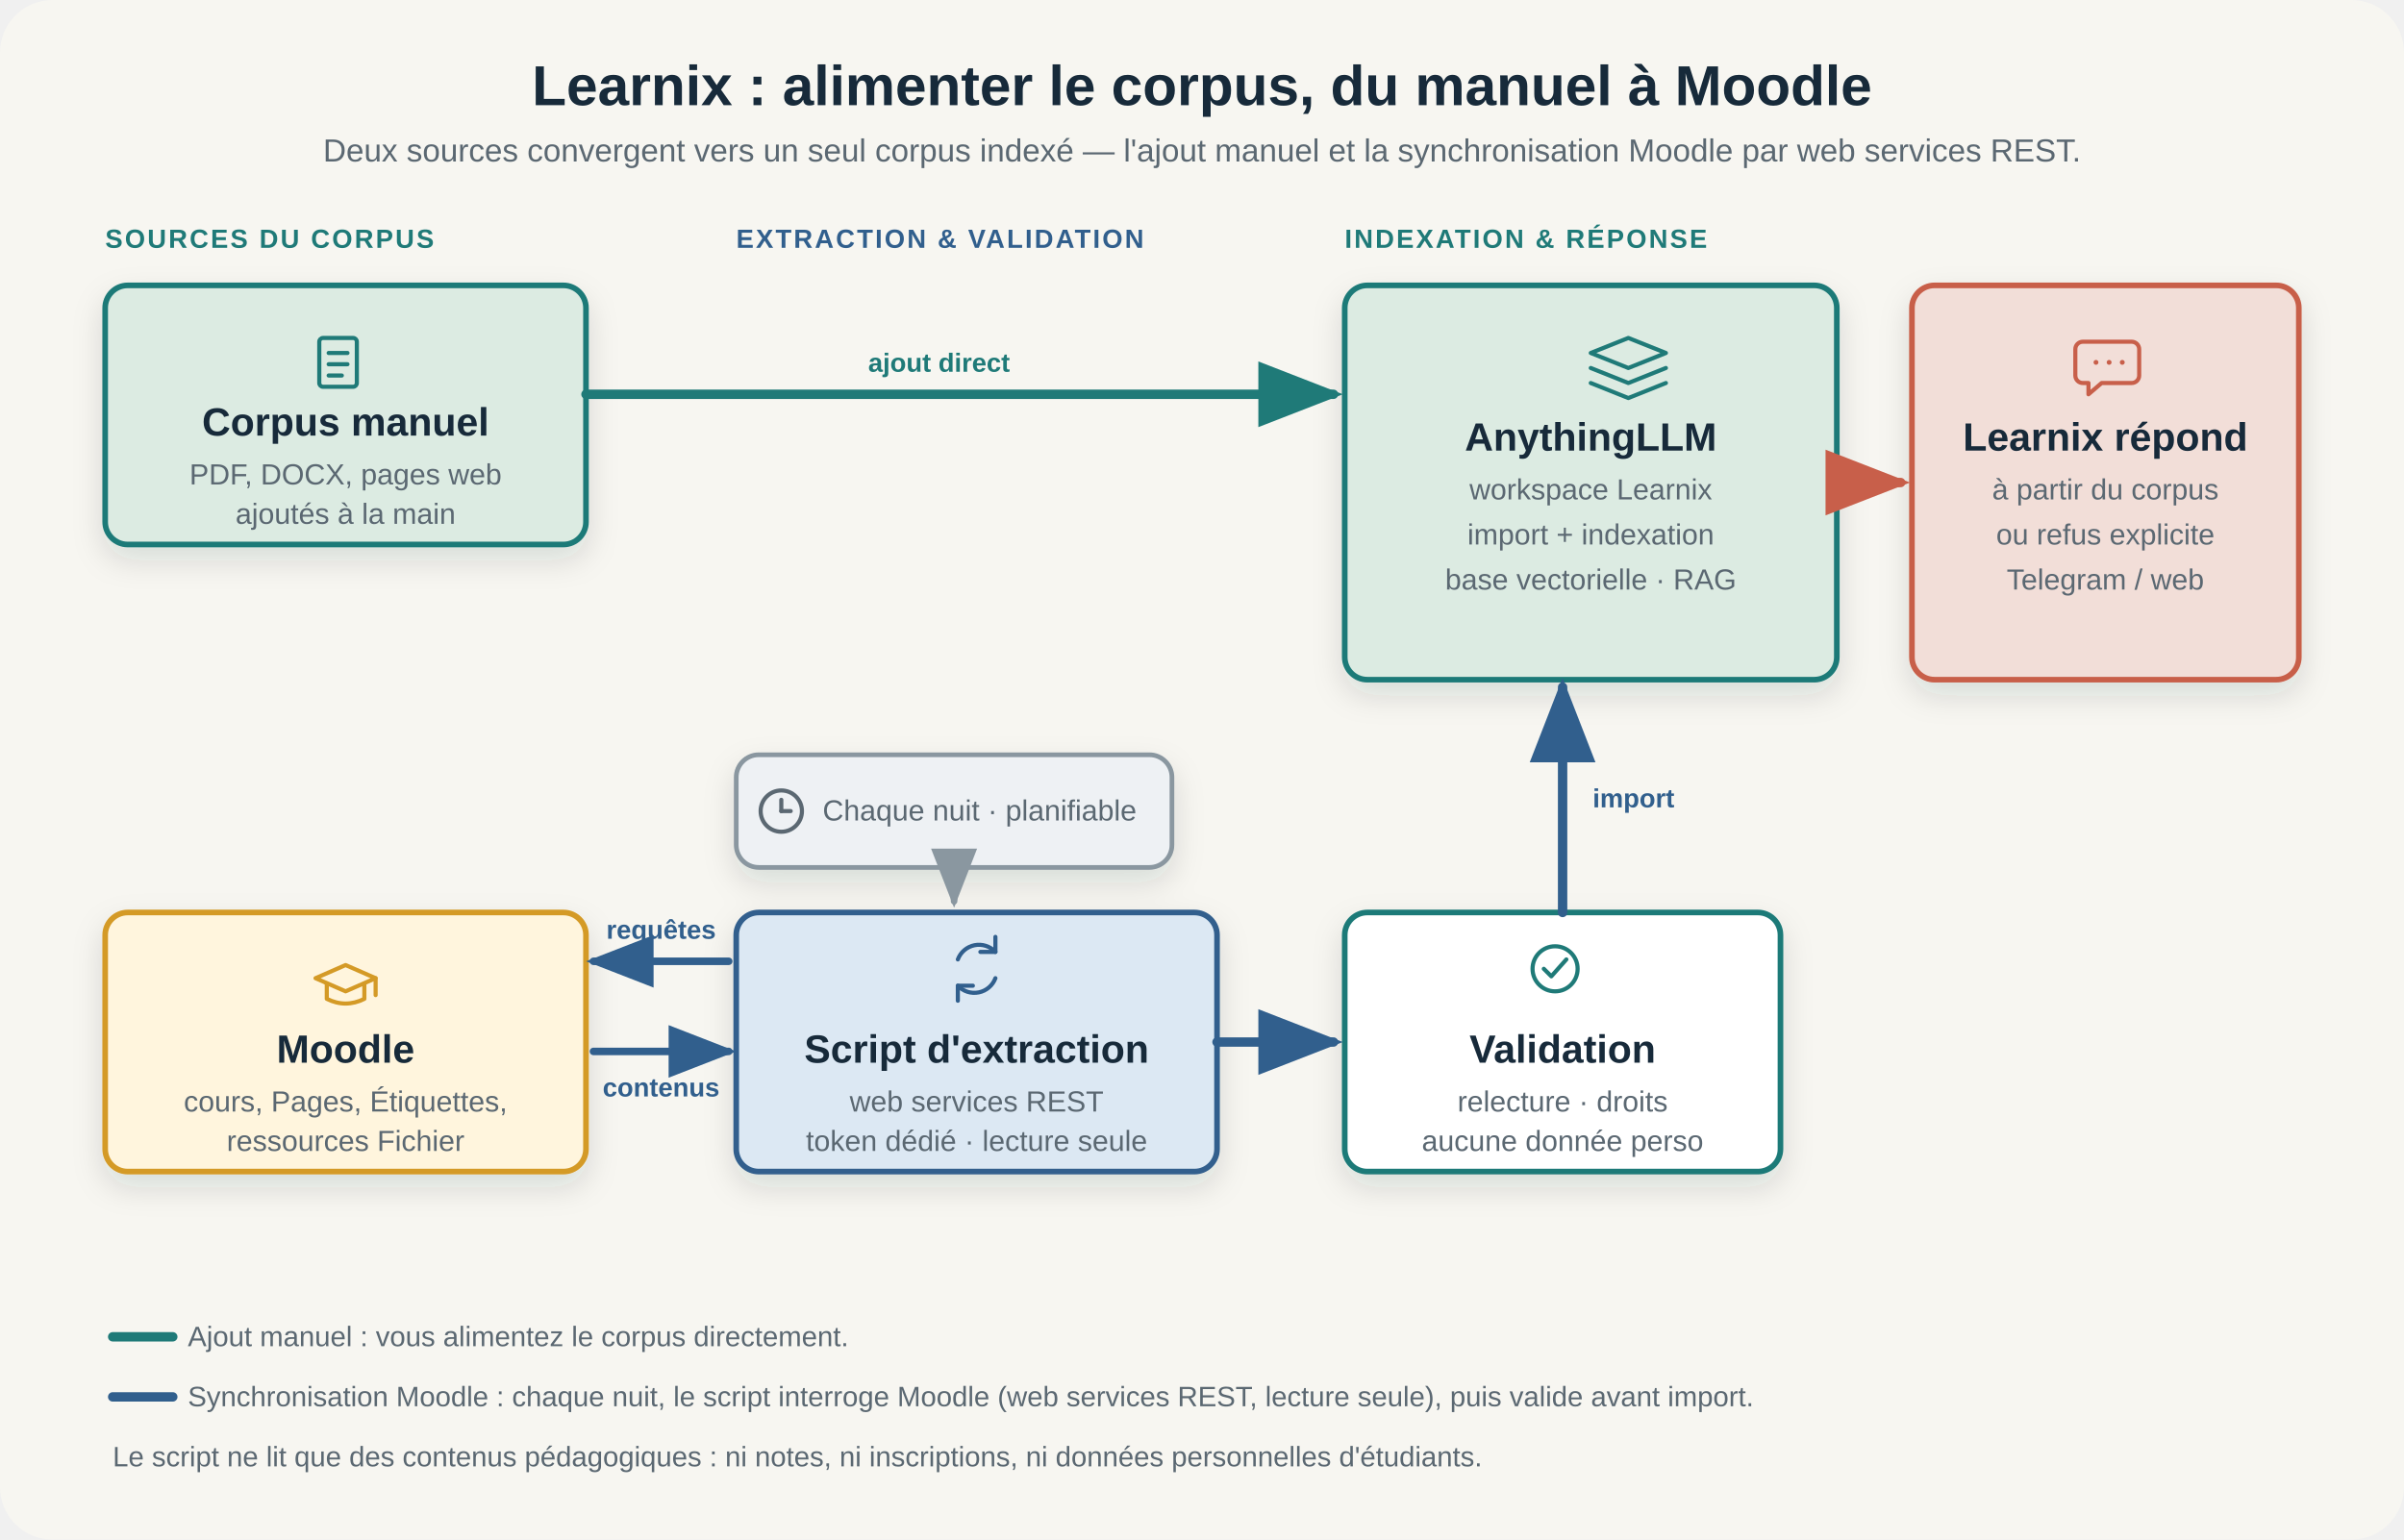
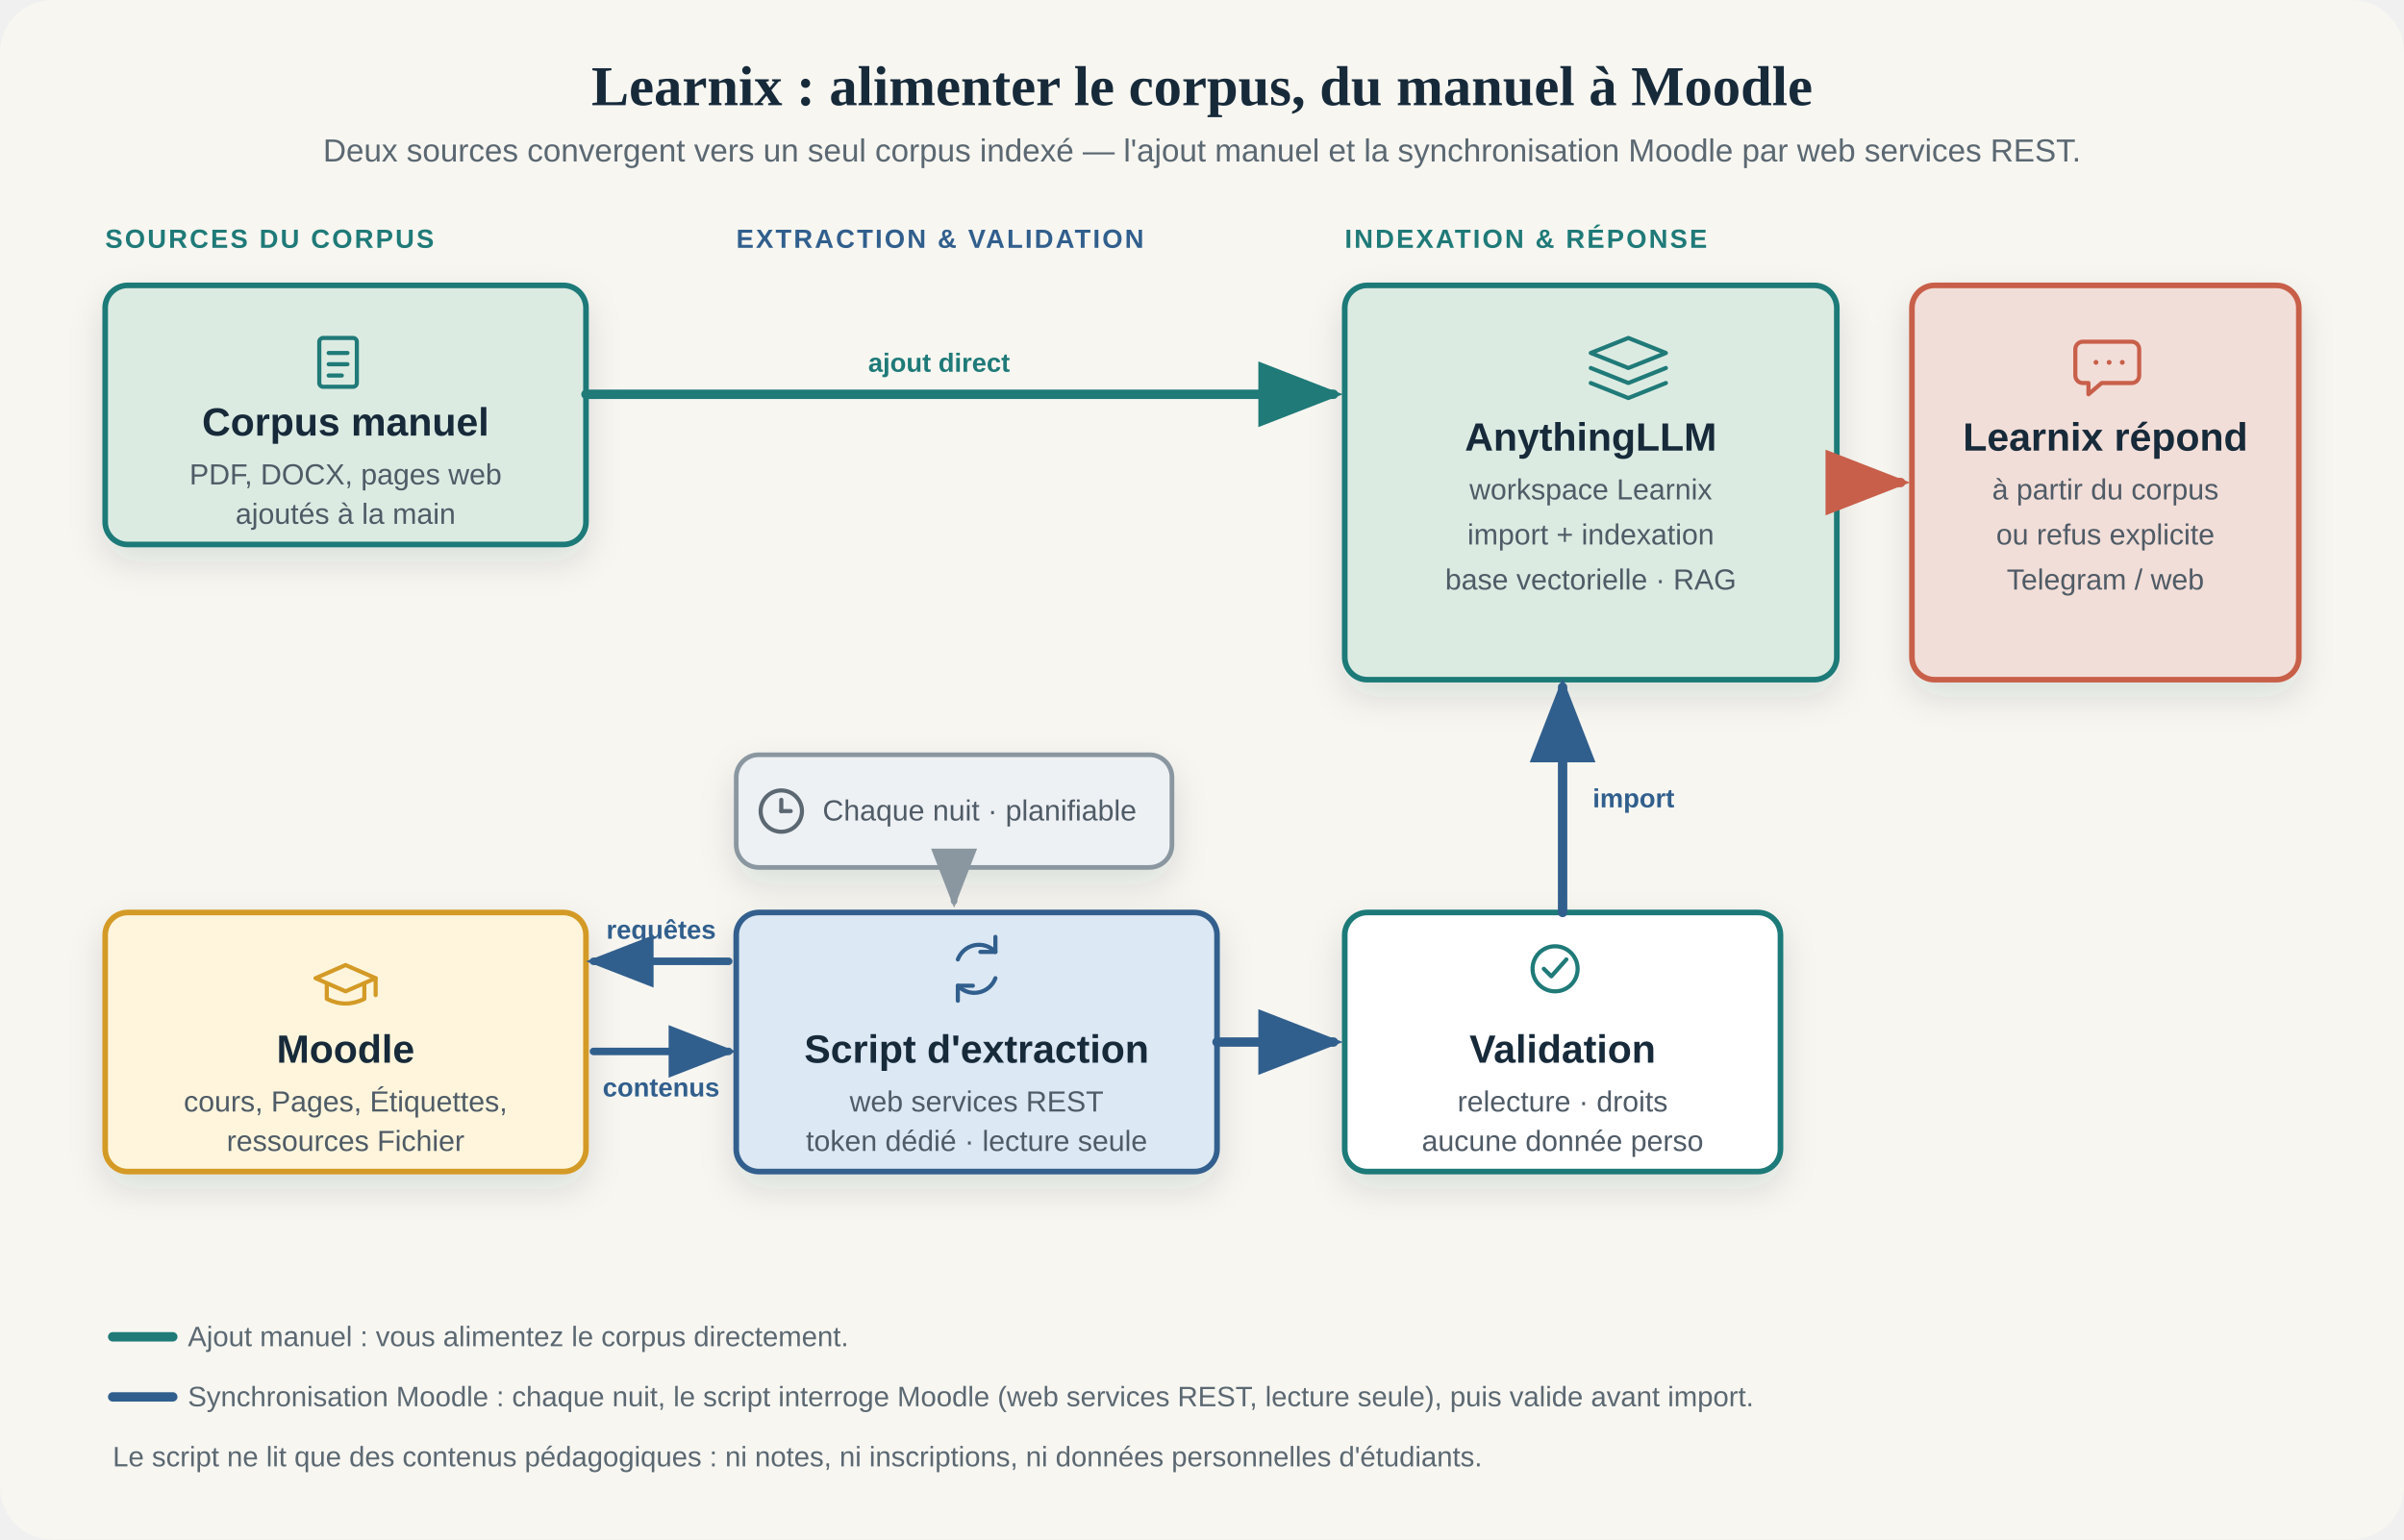
<svg xmlns="http://www.w3.org/2000/svg" width="1280" height="820" viewBox="0 0 1280 820" preserveAspectRatio="xMidYMid meet" role="img" aria-labelledby="corpus-title corpus-desc">
  <defs>
    <marker id="ac-blue" markerWidth="11" markerHeight="11" refX="8" refY="3.5" orient="auto" markerUnits="strokeWidth">
      <path d="M0,0 L0,7 L9,3.5 z" fill="#315f8d" />
    </marker>
    <marker id="ac-teal" markerWidth="11" markerHeight="11" refX="8" refY="3.5" orient="auto" markerUnits="strokeWidth">
      <path d="M0,0 L0,7 L9,3.5 z" fill="#1f7a78" />
    </marker>
    <marker id="ac-coral" markerWidth="11" markerHeight="11" refX="8" refY="3.5" orient="auto" markerUnits="strokeWidth">
      <path d="M0,0 L0,7 L9,3.5 z" fill="#c85f4a" />
    </marker>
    <marker id="ac-muted" markerWidth="11" markerHeight="11" refX="8" refY="3.5" orient="auto" markerUnits="strokeWidth">
      <path d="M0,0 L0,7 L9,3.5 z" fill="#8a97a0" />
    </marker>
    <filter id="ac-shadow" x="-12%" y="-12%" width="124%" height="135%">
-       <feDropShadow dx="0" dy="7" stdDeviation="8" flood-color="#172a3a" flood-opacity=".13" />
+       <feDropShadow dx="0" dy="8" stdDeviation="9" flood-color="#172a3a" flood-opacity=".12" />
    </filter>
    <style>
-       .ac-title { font: 700 30px Arial, sans-serif; fill: #172a3a; }
+       .ac-title { font: 700 30px Georgia, "Times New Roman", serif; fill: #172a3a; }
      .ac-sub { font: 400 17px Arial, sans-serif; fill: #5b6872; }
      .ac-box-title { font: 700 21px Arial, sans-serif; fill: #172a3a; }
-       .ac-box-text { font: 400 15.5px Arial, sans-serif; fill: #5b6872; }
+       .ac-box-text { font: 400 15.5px Arial, sans-serif; fill: #4f5b66; }
      .ac-flow { font: 700 14px Arial, sans-serif; }
      .ac-zone { font: 700 14px Arial, sans-serif; letter-spacing: .08em; }
      .ac-legend { font: 400 15px Arial, sans-serif; fill: #5b6872; }
      .ac-icon { fill: none; stroke-width: 2.2; stroke-linecap: round; stroke-linejoin: round; }
    </style>
  </defs>
  <rect x="0" y="0" width="1280" height="820" rx="28" fill="#f7f6f1" />
  <text x="640" y="56" text-anchor="middle" class="ac-title">Learnix : alimenter le corpus, du manuel à Moodle</text>
  <text x="640" y="86" text-anchor="middle" class="ac-sub">Deux sources convergent vers un seul corpus indexé — l'ajout manuel et la synchronisation Moodle par web services REST.</text>
  <text x="56" y="132" class="ac-zone" fill="#1f7a78">SOURCES DU CORPUS</text>
  <text x="392" y="132" class="ac-zone" fill="#315f8d">EXTRACTION &amp; VALIDATION</text>
  <text x="716" y="132" class="ac-zone" fill="#1f7a78">INDEXATION &amp; RÉPONSE</text>
  <g filter="url(#ac-shadow)">
    <rect x="56" y="152" width="256" height="138" rx="12" fill="#dcebe2" stroke="#1f7a78" stroke-width="3" />
    <rect x="56" y="486" width="256" height="138" rx="12" fill="#fff5dd" stroke="#d49a26" stroke-width="3" />
    <rect x="392" y="402" width="232" height="60" rx="12" fill="#eef1f4" stroke="#8a97a0" stroke-width="2.5" />
    <rect x="392" y="486" width="256" height="138" rx="12" fill="#dce8f3" stroke="#315f8d" stroke-width="3" />
    <rect x="716" y="486" width="232" height="138" rx="12" fill="#ffffff" stroke="#1f7a78" stroke-width="3" />
    <rect x="716" y="152" width="262" height="210" rx="12" fill="#dcebe2" stroke="#1f7a78" stroke-width="3" />
    <rect x="1018" y="152" width="206" height="210" rx="12" fill="#f2ded8" stroke="#c85f4a" stroke-width="3" />
  </g>
  <g class="ac-icon" stroke="#1f7a78">
    <rect x="170" y="180" width="20" height="26" rx="2" />
    <line x1="175" y1="188" x2="185" y2="188" />
    <line x1="175" y1="194" x2="185" y2="194" />
    <line x1="175" y1="200" x2="182" y2="200" />
  </g>
  <g class="ac-icon" stroke="#d49a26">
    <path d="M168 521 L184 514 L200 521 L184 528 Z" />
    <path d="M174 524 L174 532 Q184 537 194 532 L194 524" />
    <line x1="200" y1="521" x2="200" y2="530" />
  </g>
  <g class="ac-icon" stroke="#5b6872">
    <circle cx="416" cy="432" r="11" />
    <line x1="416" y1="432" x2="416" y2="426" />
    <line x1="416" y1="432" x2="421" y2="432" />
  </g>
  <g class="ac-icon" stroke="#315f8d">
    <path d="M510 511 a12 12 0 0 1 20 -4" />
    <path d="M530 499 l0 8 l-8 0" />
    <path d="M530 521 a12 12 0 0 1 -20 4" />
    <path d="M510 533 l0 -8 l8 0" />
  </g>
  <g class="ac-icon" stroke="#1f7a78">
    <circle cx="828" cy="516" r="12" />
    <path d="M822 516 l4 4 l8 -9" />
  </g>
  <g class="ac-icon" stroke="#1f7a78">
    <path d="M847 188 L867 180 L887 188 L867 196 Z" />
    <path d="M847 196 L867 204 L887 196" />
    <path d="M847 204 L867 212 L887 204" />
  </g>
  <g class="ac-icon" stroke="#c85f4a">
    <path d="M1109 182 h26 a4 4 0 0 1 4 4 v14 a4 4 0 0 1 -4 4 h-16 l-7 6 v-6 h-3 a4 4 0 0 1 -4 -4 v-14 a4 4 0 0 1 4 -4 z" />
    <circle cx="1116" cy="193" r="1.3" fill="#c85f4a" stroke="none" />
    <circle cx="1123" cy="193" r="1.3" fill="#c85f4a" stroke="none" />
    <circle cx="1130" cy="193" r="1.3" fill="#c85f4a" stroke="none" />
  </g>
  <text x="184" y="232" text-anchor="middle" class="ac-box-title">Corpus manuel</text>
  <text x="184" y="258" text-anchor="middle" class="ac-box-text">PDF, DOCX, pages web</text>
  <text x="184" y="279" text-anchor="middle" class="ac-box-text">ajoutés à la main</text>
  <text x="184" y="566" text-anchor="middle" class="ac-box-title">Moodle</text>
  <text x="184" y="592" text-anchor="middle" class="ac-box-text">cours, Pages, Étiquettes,</text>
  <text x="184" y="613" text-anchor="middle" class="ac-box-text">ressources Fichier</text>
  <text x="438" y="437" class="ac-box-text" fill="#172a3a">Chaque nuit · planifiable</text>
  <text x="520" y="566" text-anchor="middle" class="ac-box-title">Script d'extraction</text>
  <text x="520" y="592" text-anchor="middle" class="ac-box-text">web services REST</text>
  <text x="520" y="613" text-anchor="middle" class="ac-box-text">token dédié · lecture seule</text>
  <text x="832" y="566" text-anchor="middle" class="ac-box-title">Validation</text>
  <text x="832" y="592" text-anchor="middle" class="ac-box-text">relecture · droits</text>
  <text x="832" y="613" text-anchor="middle" class="ac-box-text">aucune donnée perso</text>
  <text x="847" y="240" text-anchor="middle" class="ac-box-title">AnythingLLM</text>
  <text x="847" y="266" text-anchor="middle" class="ac-box-text">workspace Learnix</text>
  <text x="847" y="290" text-anchor="middle" class="ac-box-text">import + indexation</text>
  <text x="847" y="314" text-anchor="middle" class="ac-box-text">base vectorielle · RAG</text>
  <text x="1121" y="240" text-anchor="middle" class="ac-box-title">Learnix répond</text>
  <text x="1121" y="266" text-anchor="middle" class="ac-box-text">à partir du corpus</text>
  <text x="1121" y="290" text-anchor="middle" class="ac-box-text">ou refus explicite</text>
  <text x="1121" y="314" text-anchor="middle" class="ac-box-text">Telegram / web</text>
  <path d="M312 210 H710" fill="none" stroke="#1f7a78" stroke-width="5" stroke-linecap="round" marker-end="url(#ac-teal)" />
  <text x="500" y="198" text-anchor="middle" class="ac-flow" fill="#1f7a78">ajout direct</text>
  <path d="M388 512 H316" fill="none" stroke="#315f8d" stroke-width="4" stroke-linecap="round" marker-end="url(#ac-blue)" />
  <path d="M316 560 H388" fill="none" stroke="#315f8d" stroke-width="4" stroke-linecap="round" marker-end="url(#ac-blue)" />
  <text x="352" y="500" text-anchor="middle" class="ac-flow" fill="#315f8d">requêtes</text>
  <text x="352" y="584" text-anchor="middle" class="ac-flow" fill="#315f8d">contenus</text>
  <path d="M508 462 V480" fill="none" stroke="#8a97a0" stroke-width="3.5" stroke-linecap="round" marker-end="url(#ac-muted)" />
  <path d="M648 555 H710" fill="none" stroke="#315f8d" stroke-width="5" stroke-linecap="round" marker-end="url(#ac-blue)" />
  <path d="M832 486 V366" fill="none" stroke="#315f8d" stroke-width="5" stroke-linecap="round" marker-end="url(#ac-blue)" />
  <text x="848" y="430" text-anchor="start" class="ac-flow" fill="#315f8d">import</text>
  <path d="M978 257 H1012" fill="none" stroke="#c85f4a" stroke-width="5" stroke-linecap="round" marker-end="url(#ac-coral)" />
  <line x1="60" y1="712" x2="92" y2="712" stroke="#1f7a78" stroke-width="5" stroke-linecap="round" />
  <text x="100" y="717" class="ac-legend">Ajout manuel : vous alimentez le corpus directement.</text>
  <line x1="60" y1="744" x2="92" y2="744" stroke="#315f8d" stroke-width="5" stroke-linecap="round" />
  <text x="100" y="749" class="ac-legend">Synchronisation Moodle : chaque nuit, le script interroge Moodle (web services REST, lecture seule), puis valide avant import.</text>
  <text x="60" y="781" class="ac-legend" fill="#5b6872">Le script ne lit que des contenus pédagogiques : ni notes, ni inscriptions, ni données personnelles d'étudiants.</text>
</svg>
